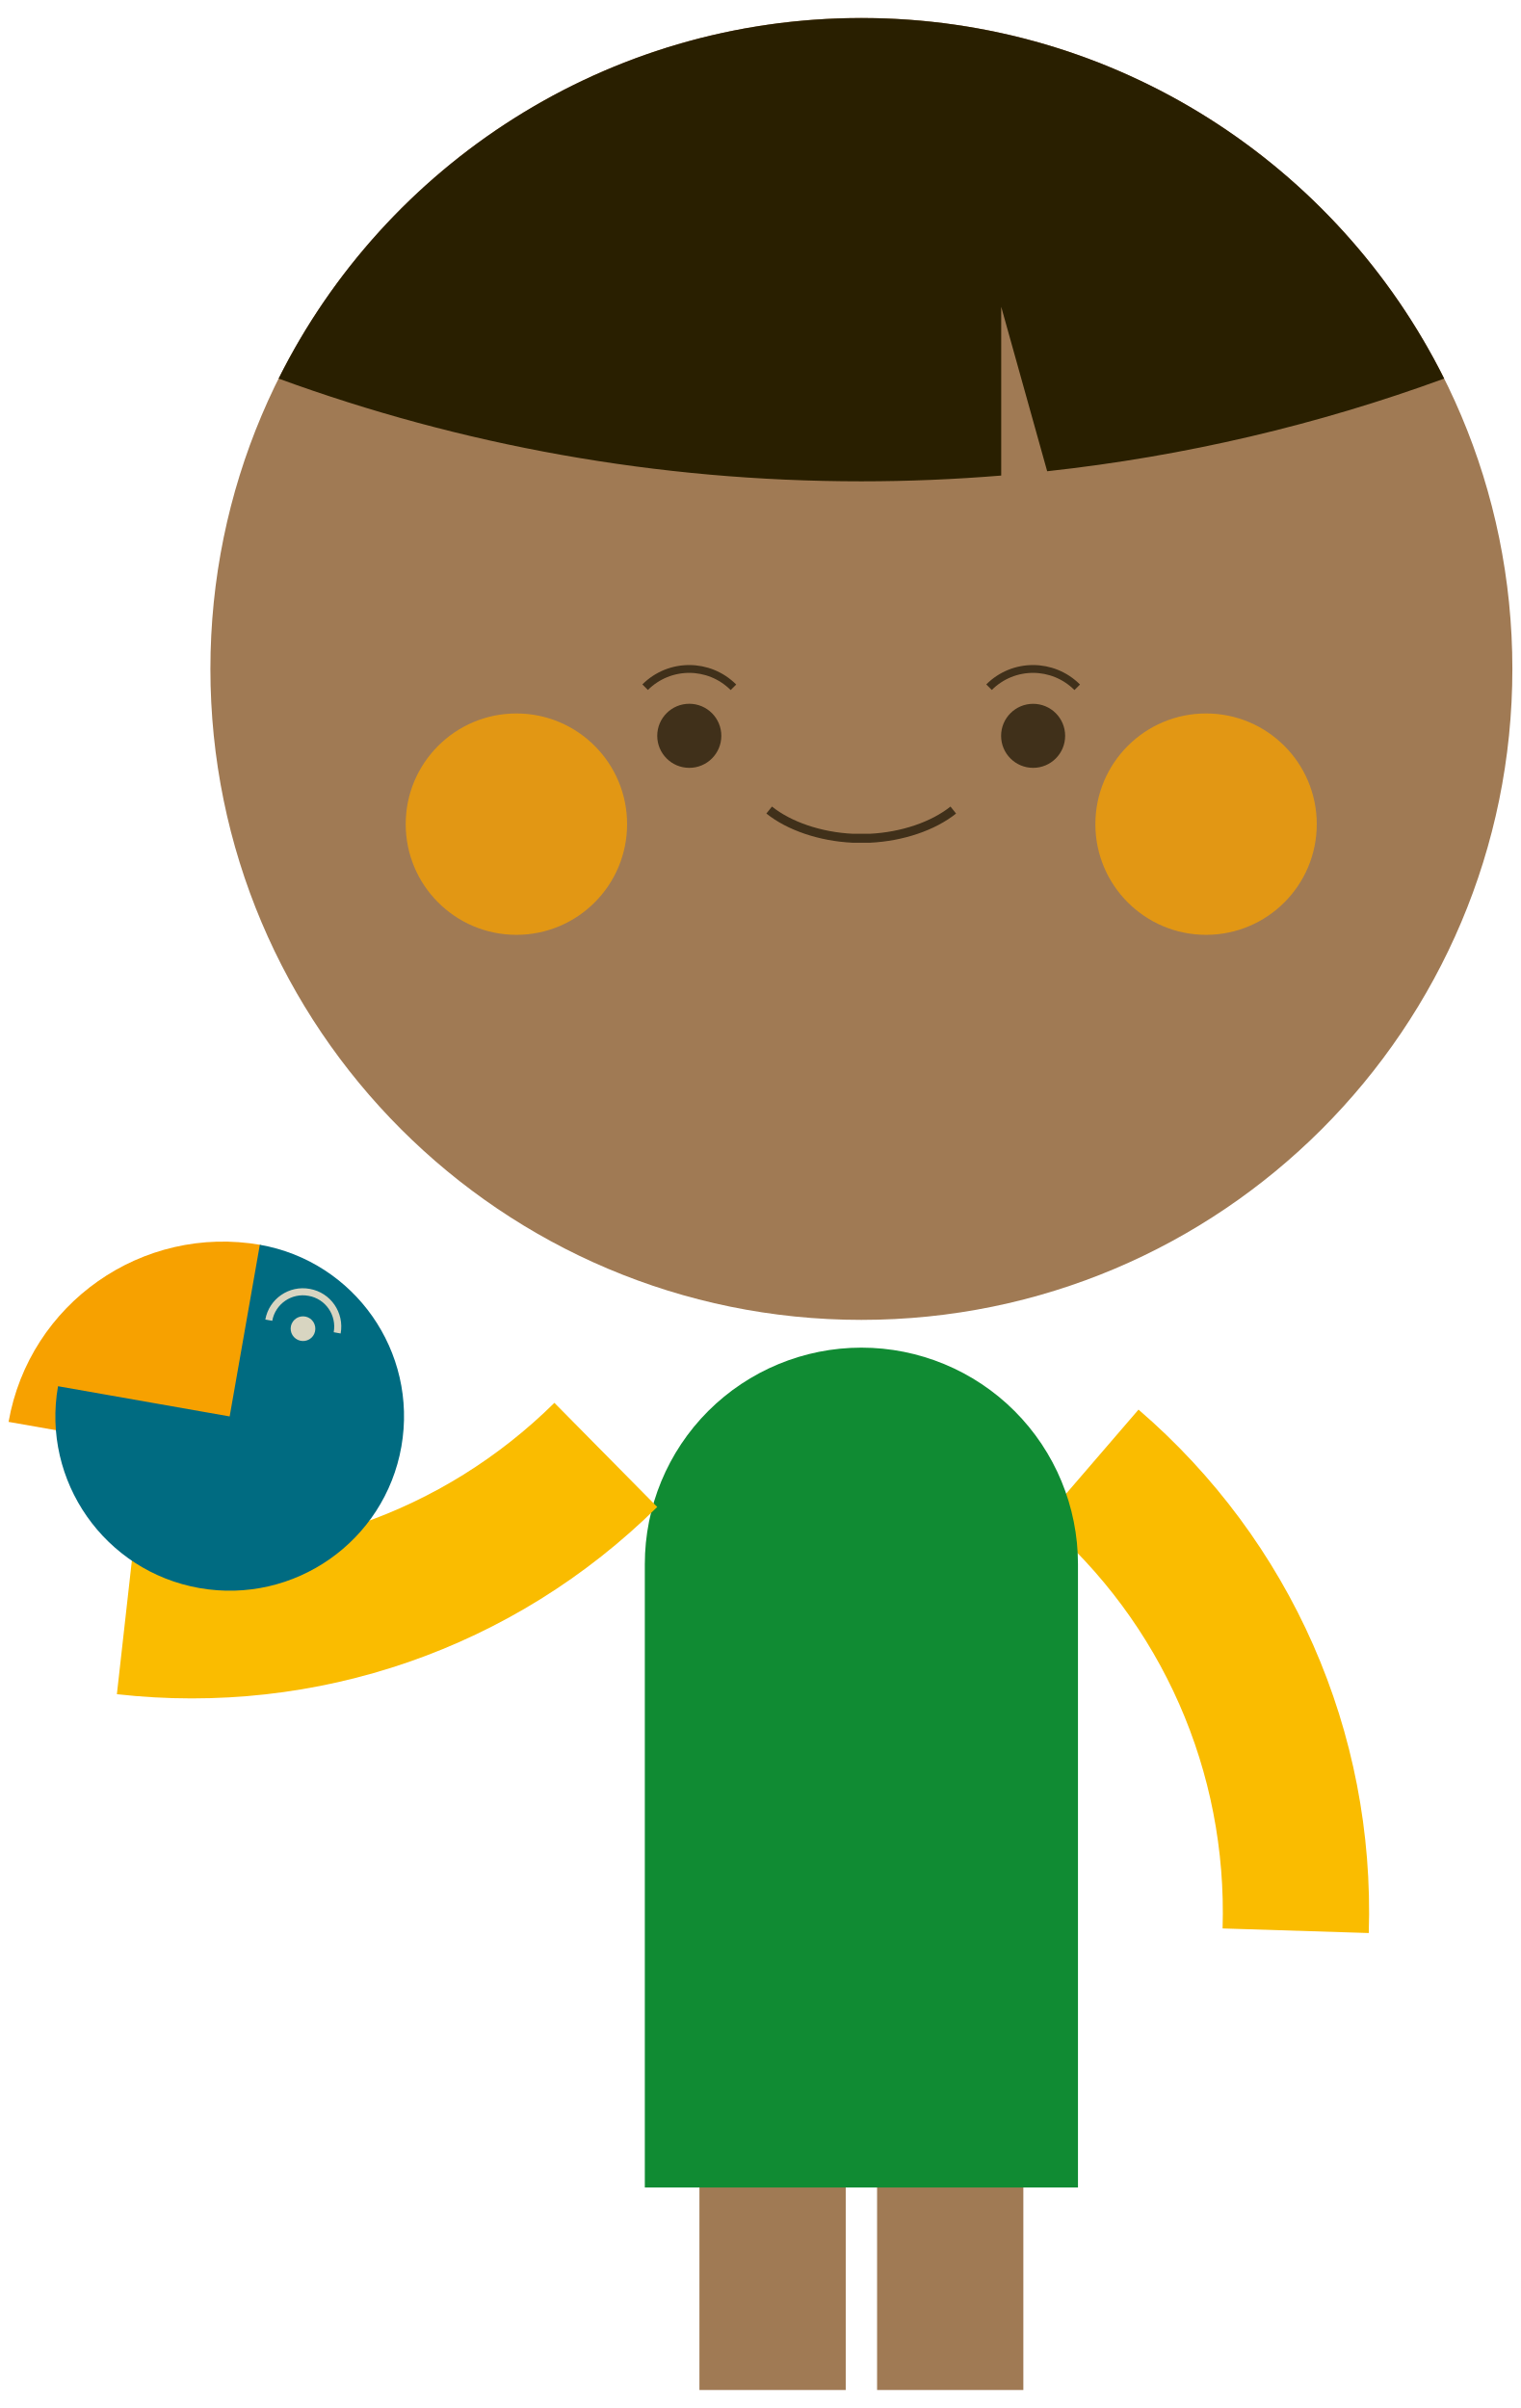
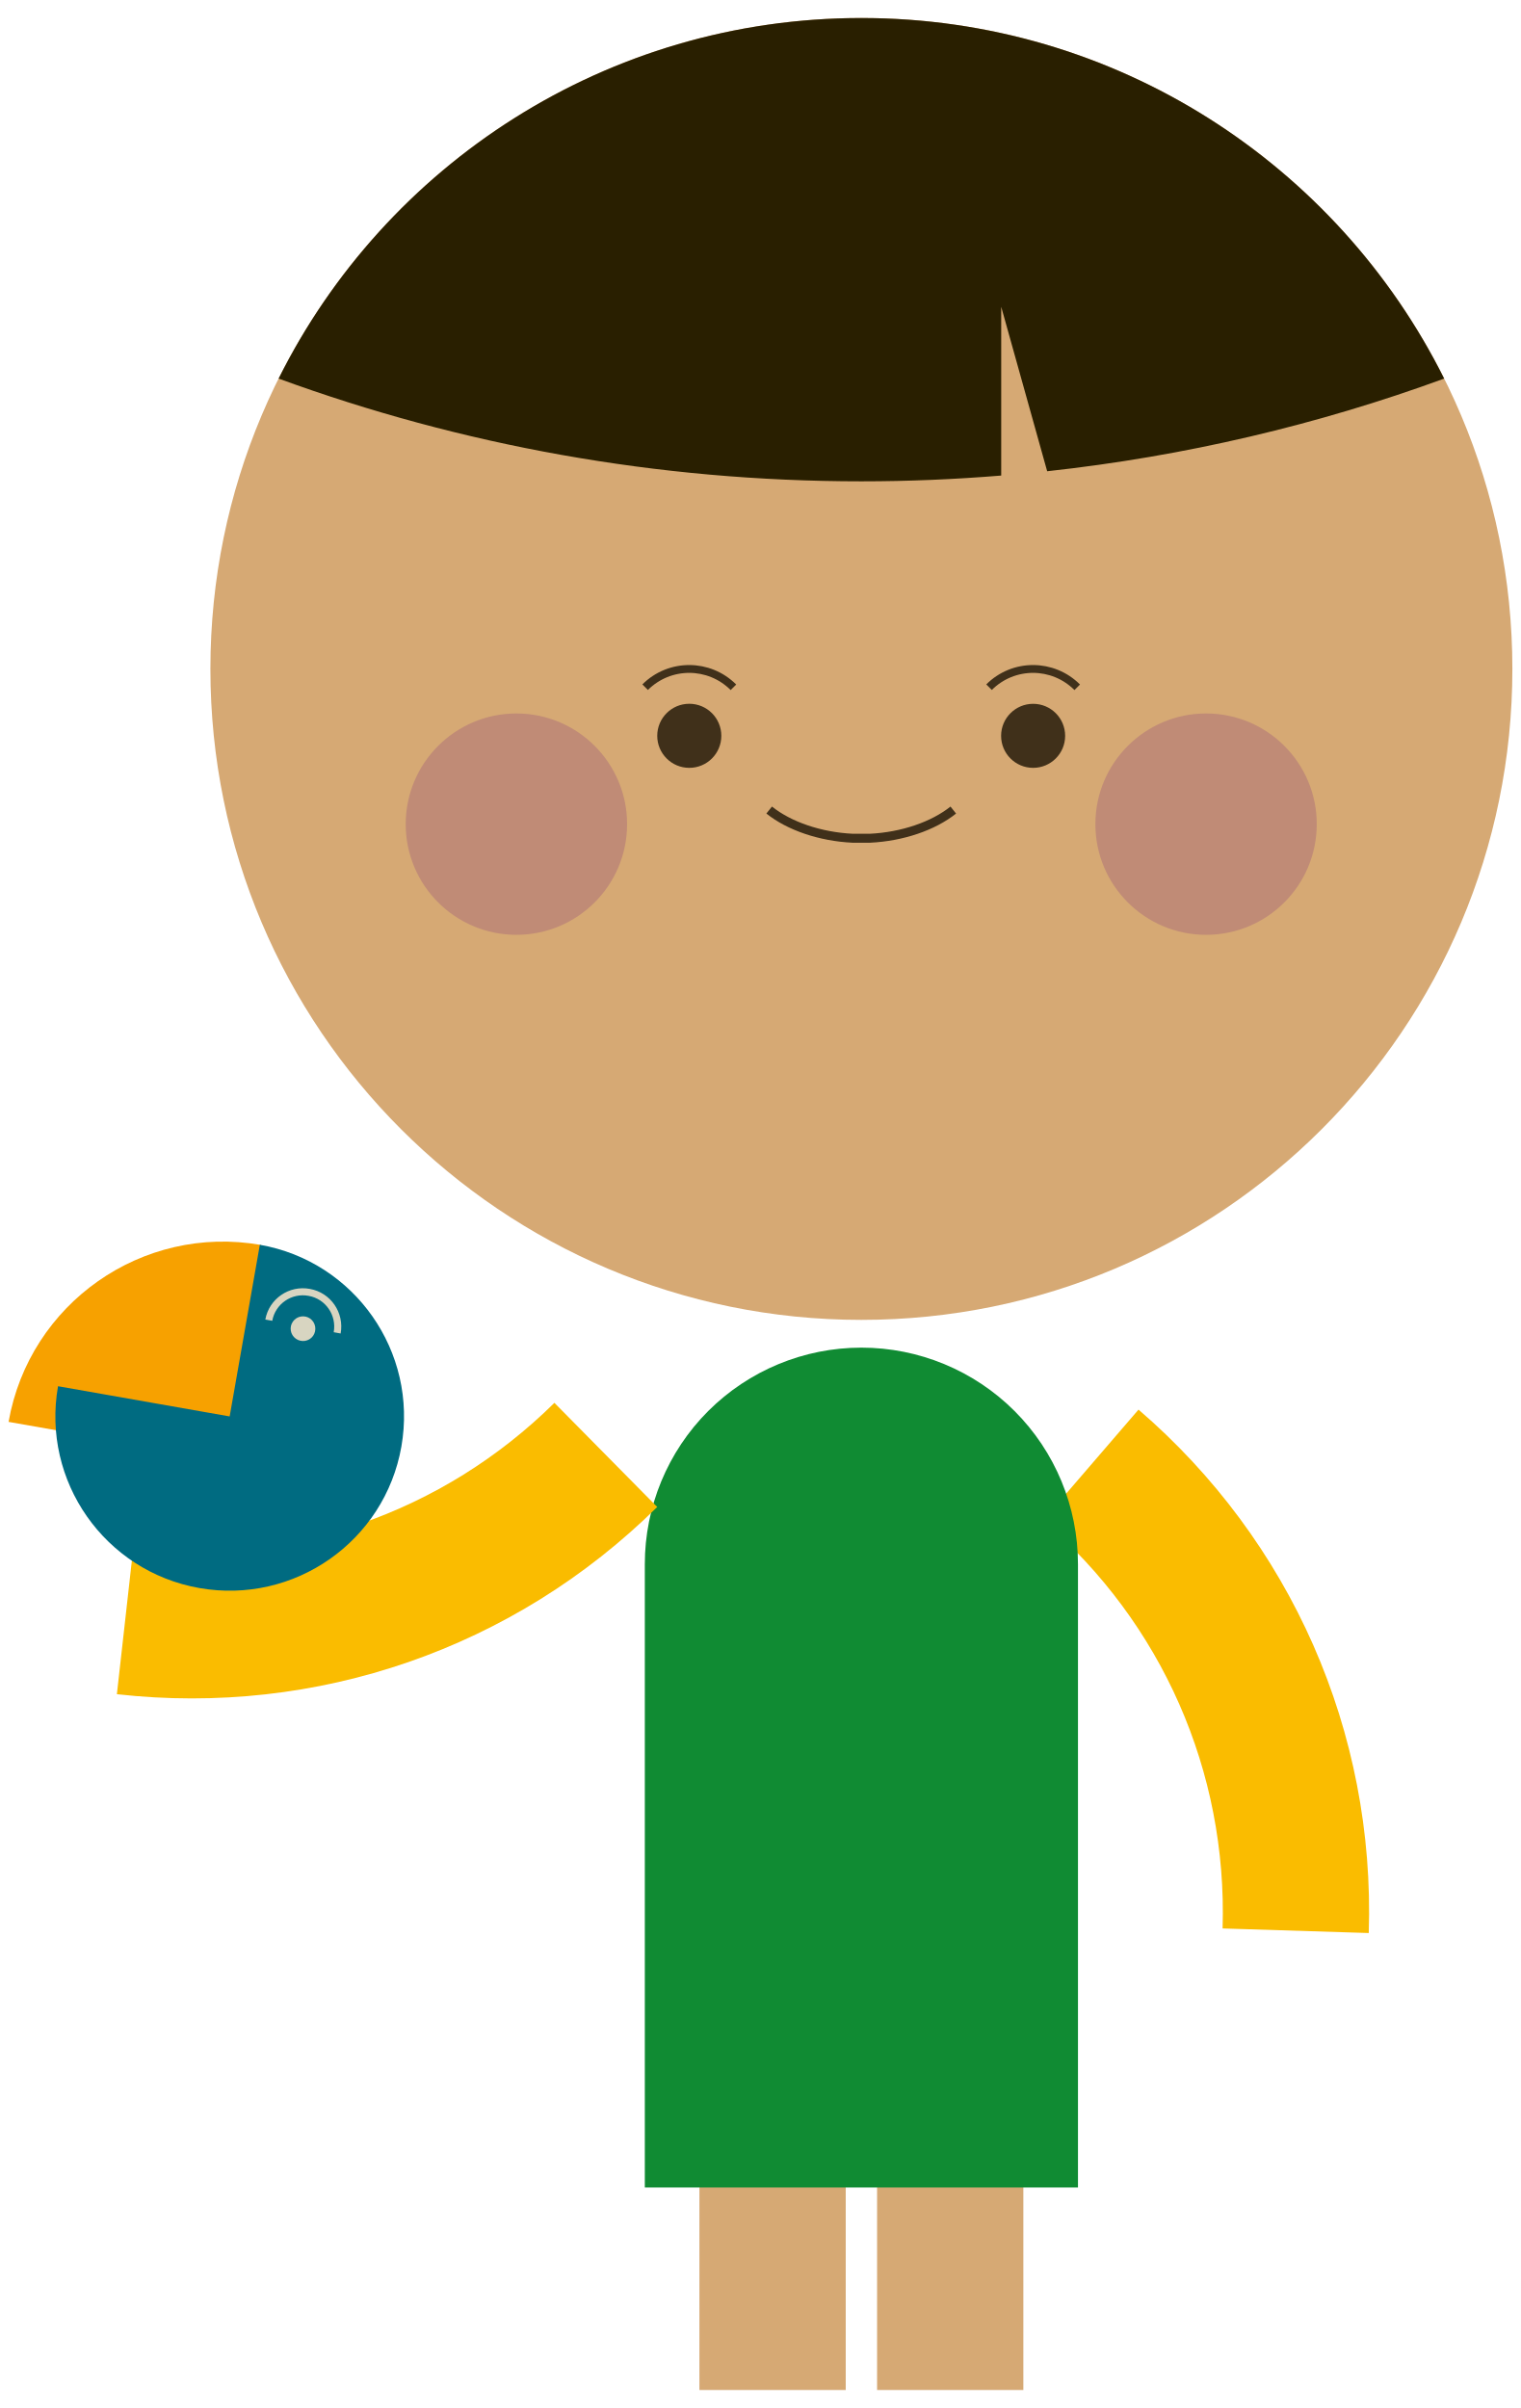
<svg xmlns="http://www.w3.org/2000/svg" width="72px" height="114px" viewBox="0 0 72 114" version="1.1">
  <defs />
  <g id="Page-1" stroke="none" stroke-width="1" fill="none" fill-rule="evenodd">
    <g id="mascot--show-refugees">
-       <path d="M64.796,91.514 C65.1,81.987 61.121,72.954 53.896,66.734 L49.376,71.984 C55.01,76.836 58.106,83.874 57.876,91.297 L64.796,91.514 L64.796,91.514 Z" id="Shape" fill="#FABC00" />
-       <path d="M33.11,95.7 L40.036,95.7 L40.036,113.148 L33.11,113.148 L33.11,95.7 Z M41.52,95.7 L48.444,95.7 L48.444,113.148 L41.52,113.148 L41.52,95.7 Z" id="Shape" fill="#A07A54" />
-       <circle id="Oval" fill="#A07A54" cx="40.777" cy="31.669" r="30.817" />
-       <path d="M47.398,14.53 L49.572,22.31 C56.102,21.598 62.398,20.107 68.365,17.923 C63.31,7.803 52.857,0.853 40.777,0.853 C28.697,0.853 18.242,7.803 13.189,17.923 C21.792,21.069 31.083,22.787 40.776,22.787 C43.006,22.787 45.214,22.693 47.396,22.514 L47.396,14.53 L47.398,14.53 Z" id="Shape" fill="#291F00" />
-       <g id="Group" transform="translate(19, 33)" fill="#F7A100" opacity="0.76">
-         <circle id="Oval" cx="38.094" cy="6.017" r="5.24" />
-         <circle id="Oval" cx="5.446" cy="6.017" r="5.24" />
-       </g>
-       <g id="Group" transform="translate(31, 33)" fill="#40301A">
-         <circle id="Oval" cx="17.907" cy="1.836" r="1.516" />
-         <circle id="Oval" cx="1.63" cy="1.835" r="1.517" />
-       </g>
-       <path d="M45.127,38.35 C44.177,39.11 42.713,39.61 41.184,39.684 L40.358,39.684 C38.828,39.61 37.358,39.109 36.412,38.349" id="Shape" stroke="#40301A" stroke-width="0.424" />
-       <path d="M46.82,32.533 C47.974,31.38 49.84,31.383 50.995,32.538 M30.54,32.533 C31.696,31.38 33.566,31.383 34.72,32.538" id="Shape" stroke="#40301A" stroke-width="0.371" />
-       <path d="M51.03,103.56 L51.03,74.05 C51.03,71.332 49.95,68.723 48.027,66.8 C46.105,64.88 43.497,63.8 40.777,63.8 C38.057,63.8 35.451,64.88 33.527,66.8 C31.604,68.723 30.525,71.333 30.525,74.05 L30.525,103.56 L51.03,103.56 L51.03,103.56 Z" id="Shape" fill="#108B33" />
-       <path d="M31.113,71.344 C24.336,78.041 15.01,81.272 5.533,80.207 L6.305,73.324 C13.697,74.154 20.961,71.636 26.245,66.414 L31.113,71.344 L31.113,71.344 Z" id="Shape" fill="#FABC00" />
-       <g id="Group" transform="translate(0, 58)">
-         <path d="M12.35,0.938 C6.74,-0.05 1.392,3.702 0.406,9.315 L10.564,11.1 L12.351,0.938 L12.35,0.938 Z" id="Shape" fill="#F7A100" />
-         <path d="M12.3,0.93 L10.872,9.057 L2.747,7.627 C1.957,12.113 4.955,16.393 9.441,17.182 C13.931,17.97 18.211,14.972 19.001,10.485 C19.789,5.997 16.791,1.717 12.301,0.93 L12.3,0.93 Z" id="Shape" fill="#006B81" />
-         <path d="M12.724,4.5 C12.886,3.607 13.746,3.016 14.639,3.184 C15.535,3.344 16.125,4.204 15.962,5.1" id="Shape" stroke="#D8D5C1" stroke-width="0.334" />
-         <path d="M13.87,4.56 C14.06,4.297 14.424,4.243 14.685,4.427 C14.947,4.617 15.005,4.985 14.818,5.247 C14.63,5.507 14.264,5.564 14.004,5.377 C13.74,5.189 13.681,4.824 13.869,4.561 L13.87,4.56 Z" id="Shape" fill="#D8D5C1" />
+       <g id="Page-1">
+         <g id="mascot--show-refugees">
+           <path d="M64.796,91.514 C65.1,81.987 61.121,72.954 53.896,66.734 L49.376,71.984 C55.01,76.836 58.106,83.874 57.876,91.297 L64.796,91.514 L64.796,91.514 L64.796,91.514 Z" id="Shape" fill="#FABC00" />
+           <path d="M33.11,95.7 L40.036,95.7 L40.036,113.148 L33.11,113.148 L33.11,95.7 L33.11,95.7 Z M41.52,95.7 L48.444,95.7 L48.444,113.148 L41.52,113.148 L41.52,95.7 L41.52,95.7 Z" id="Shape" fill="#D6A974" />
+           <circle id="Oval" fill="#D6A974" cx="40.777" cy="31.669" r="30.817" />
+           <path d="M47.398,14.53 L49.572,22.31 C56.102,21.598 62.398,20.107 68.365,17.923 C63.31,7.803 52.857,0.853 40.777,0.853 C28.697,0.853 18.242,7.803 13.189,17.923 C21.792,21.069 31.083,22.787 40.776,22.787 C43.006,22.787 45.214,22.693 47.396,22.514 L47.396,14.53 L47.398,14.53 L47.398,14.53 Z" id="Shape" fill="#291F00" />
+           <g id="Group" transform="translate(19, 33)" fill="#C08B76">
+             <circle id="Oval" cx="38.094" cy="6.017" r="5.24" />
+             <circle id="Oval" cx="5.446" cy="6.017" r="5.24" />
+           </g>
+           <g id="Group" transform="translate(31, 33)" fill="#40301A">
+             <circle id="Oval" cx="17.907" cy="1.836" r="1.516" />
+             <circle id="Oval" cx="1.63" cy="1.835" r="1.517" />
+           </g>
+           <path d="M45.127,38.35 C44.177,39.11 42.713,39.61 41.184,39.684 L40.358,39.684 C38.828,39.61 37.358,39.109 36.412,38.349" id="Shape" stroke="#40301A" stroke-width="0.424" />
+           <path d="M46.82,32.533 C47.974,31.38 49.84,31.383 50.995,32.538 M30.54,32.533 C31.696,31.38 33.566,31.383 34.72,32.538" id="Shape" stroke="#40301A" stroke-width="0.371" />
+           <path d="M51.03,103.56 L51.03,74.05 C51.03,71.332 49.95,68.723 48.027,66.8 C46.105,64.88 43.497,63.8 40.777,63.8 C38.057,63.8 35.451,64.88 33.527,66.8 C31.604,68.723 30.525,71.333 30.525,74.05 L30.525,103.56 L51.03,103.56 L51.03,103.56 L51.03,103.56 Z" id="Shape" fill="#108B33" />
+           <path d="M31.113,71.344 C24.336,78.041 15.01,81.272 5.533,80.207 L6.305,73.324 C13.697,74.154 20.961,71.636 26.245,66.414 L31.113,71.344 L31.113,71.344 L31.113,71.344 Z" id="Shape" fill="#FABC00" />
+           <g id="Group" transform="translate(0, 58)">
+             <path d="M12.35,0.938 C6.74,-0.05 1.392,3.702 0.406,9.315 L10.564,11.1 L12.351,0.938 L12.35,0.938 L12.35,0.938 Z" id="Shape" fill="#F7A100" />
+             <path d="M12.3,0.93 L10.872,9.057 L2.747,7.627 C1.957,12.113 4.955,16.393 9.441,17.182 C13.931,17.97 18.211,14.972 19.001,10.485 C19.789,5.997 16.791,1.717 12.301,0.93 L12.3,0.93 L12.3,0.93 Z" id="Shape" fill="#006B81" />
+             <path d="M12.724,4.5 C12.886,3.607 13.746,3.016 14.639,3.184 C15.535,3.344 16.125,4.204 15.962,5.1" id="Shape" stroke="#D8D5C1" stroke-width="0.334" />
+             <path d="M13.87,4.56 C14.06,4.297 14.424,4.243 14.685,4.427 C14.947,4.617 15.005,4.985 14.818,5.247 C14.63,5.507 14.264,5.564 14.004,5.377 C13.74,5.189 13.681,4.824 13.869,4.561 L13.87,4.56 L13.87,4.56 Z" id="Shape" fill="#D8D5C1" />
+           </g>
+         </g>
      </g>
    </g>
  </g>
</svg>
